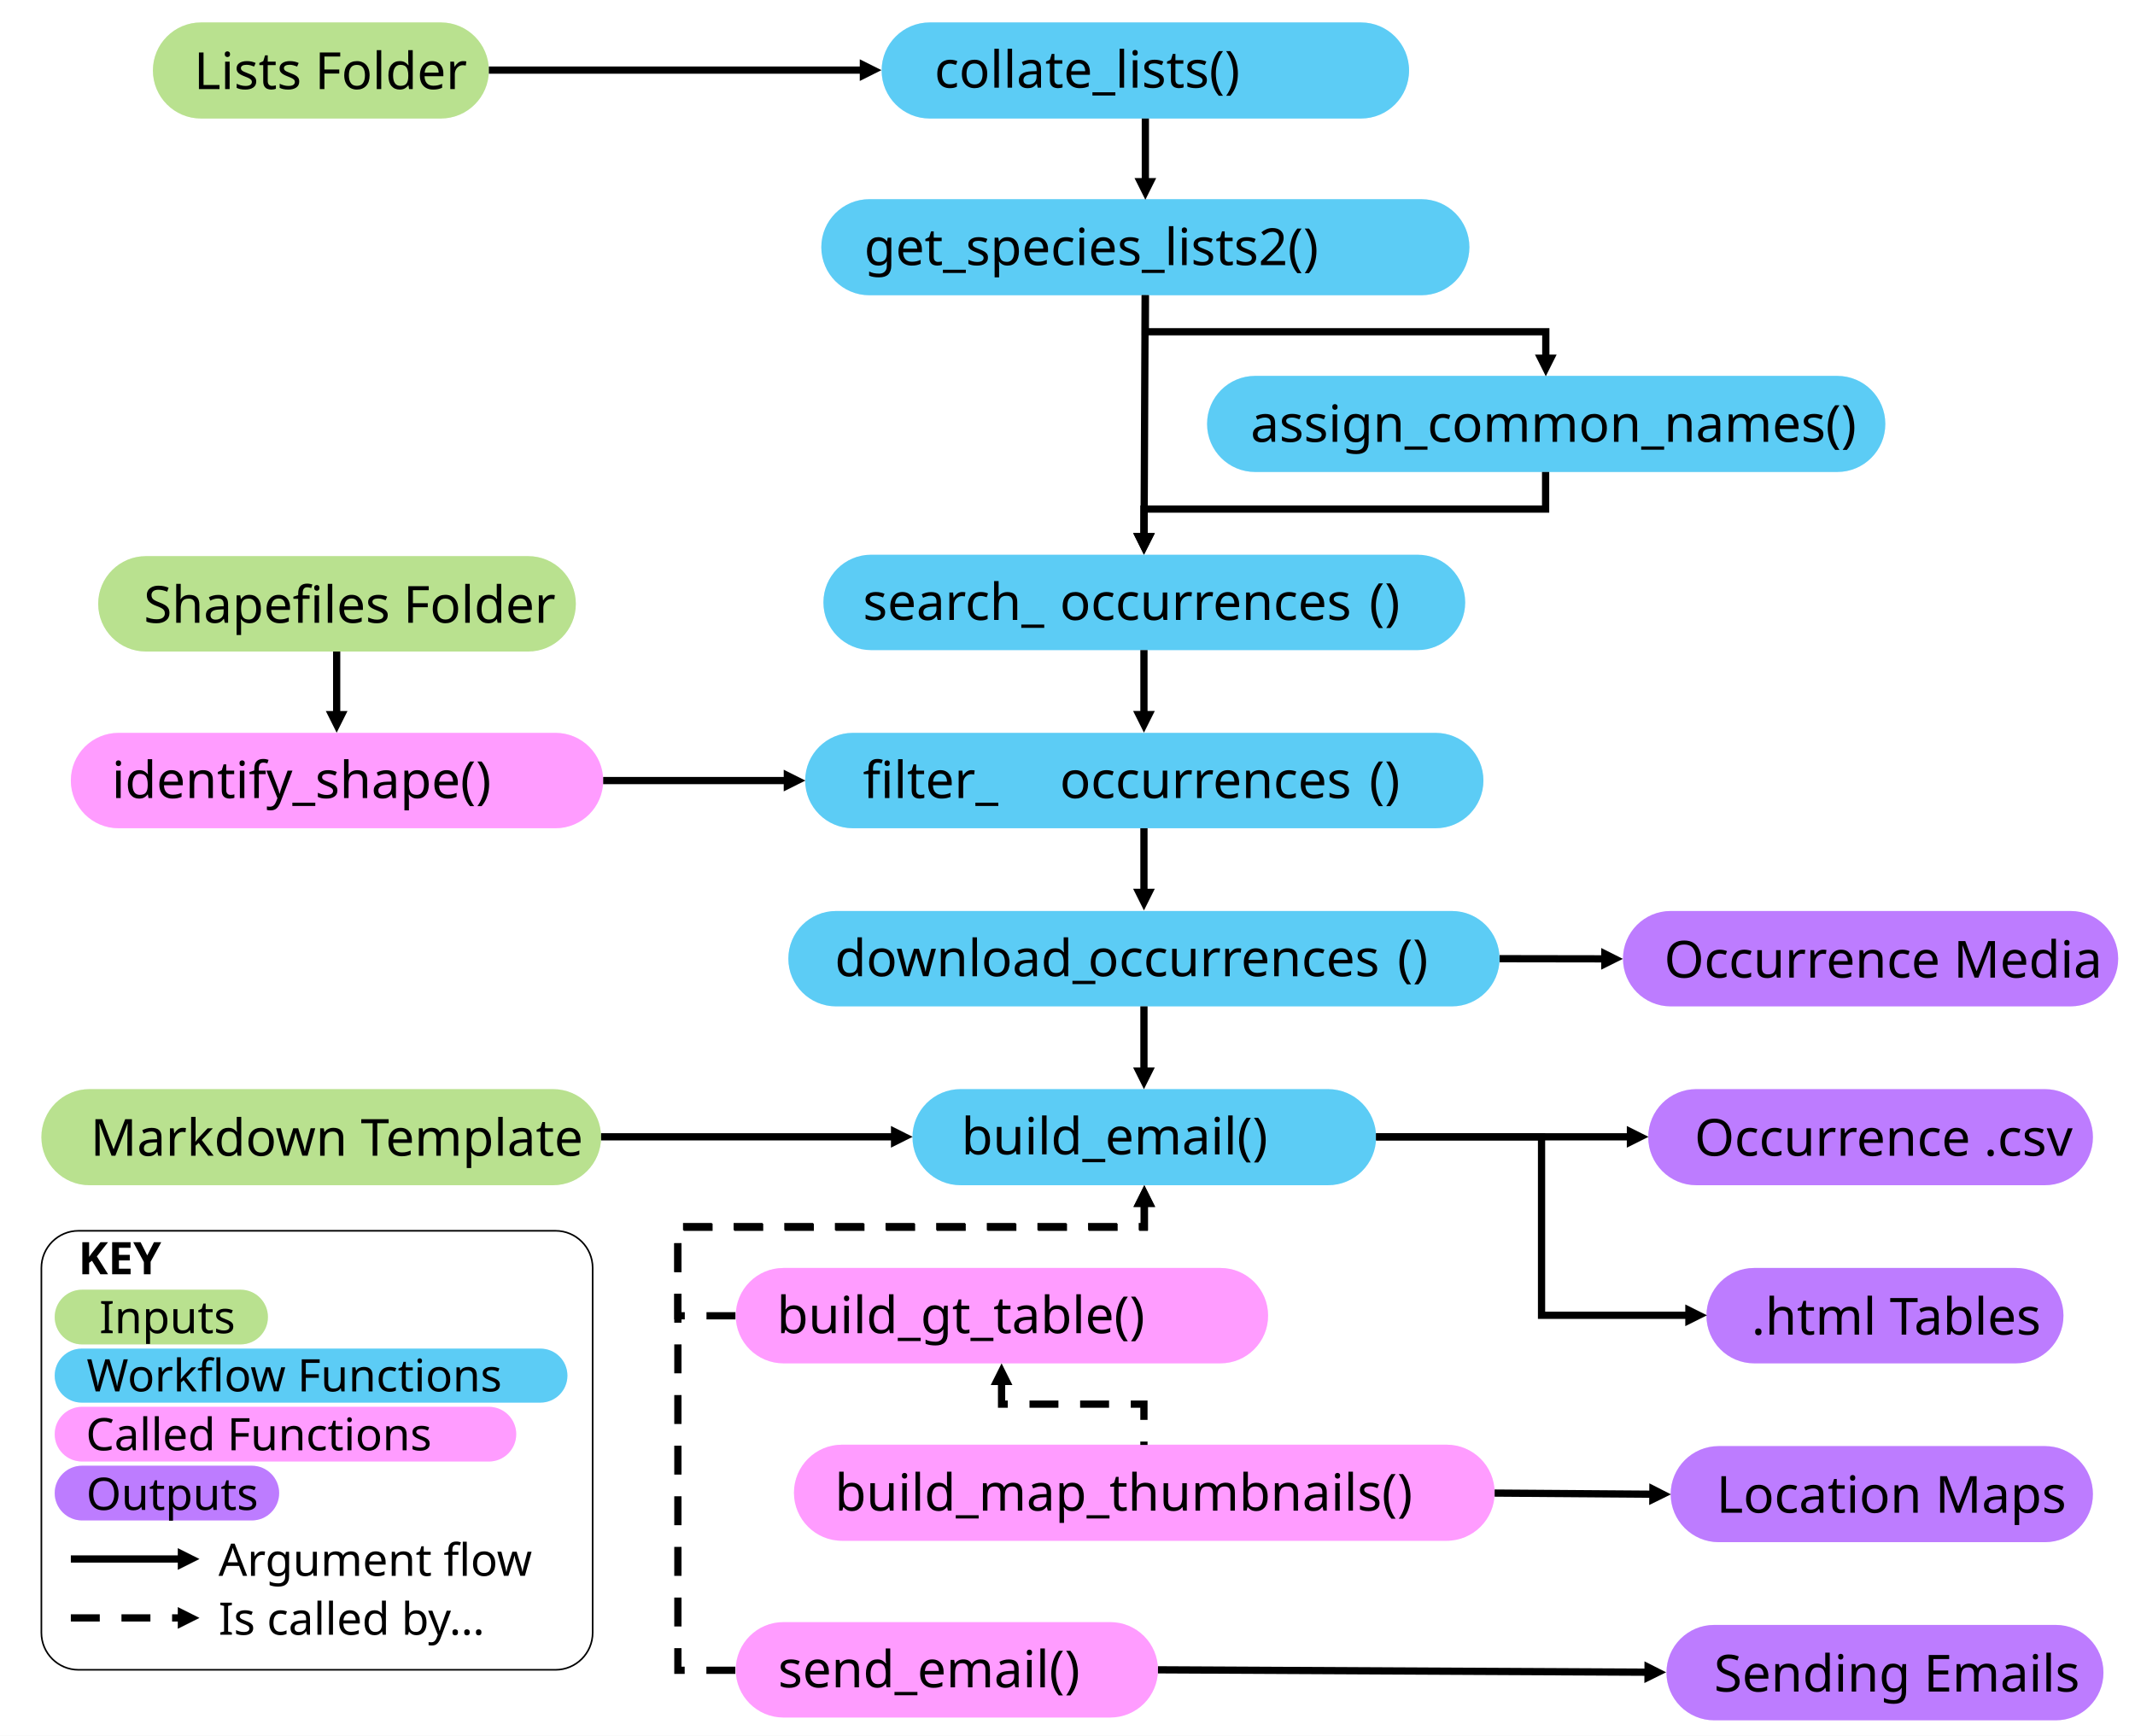
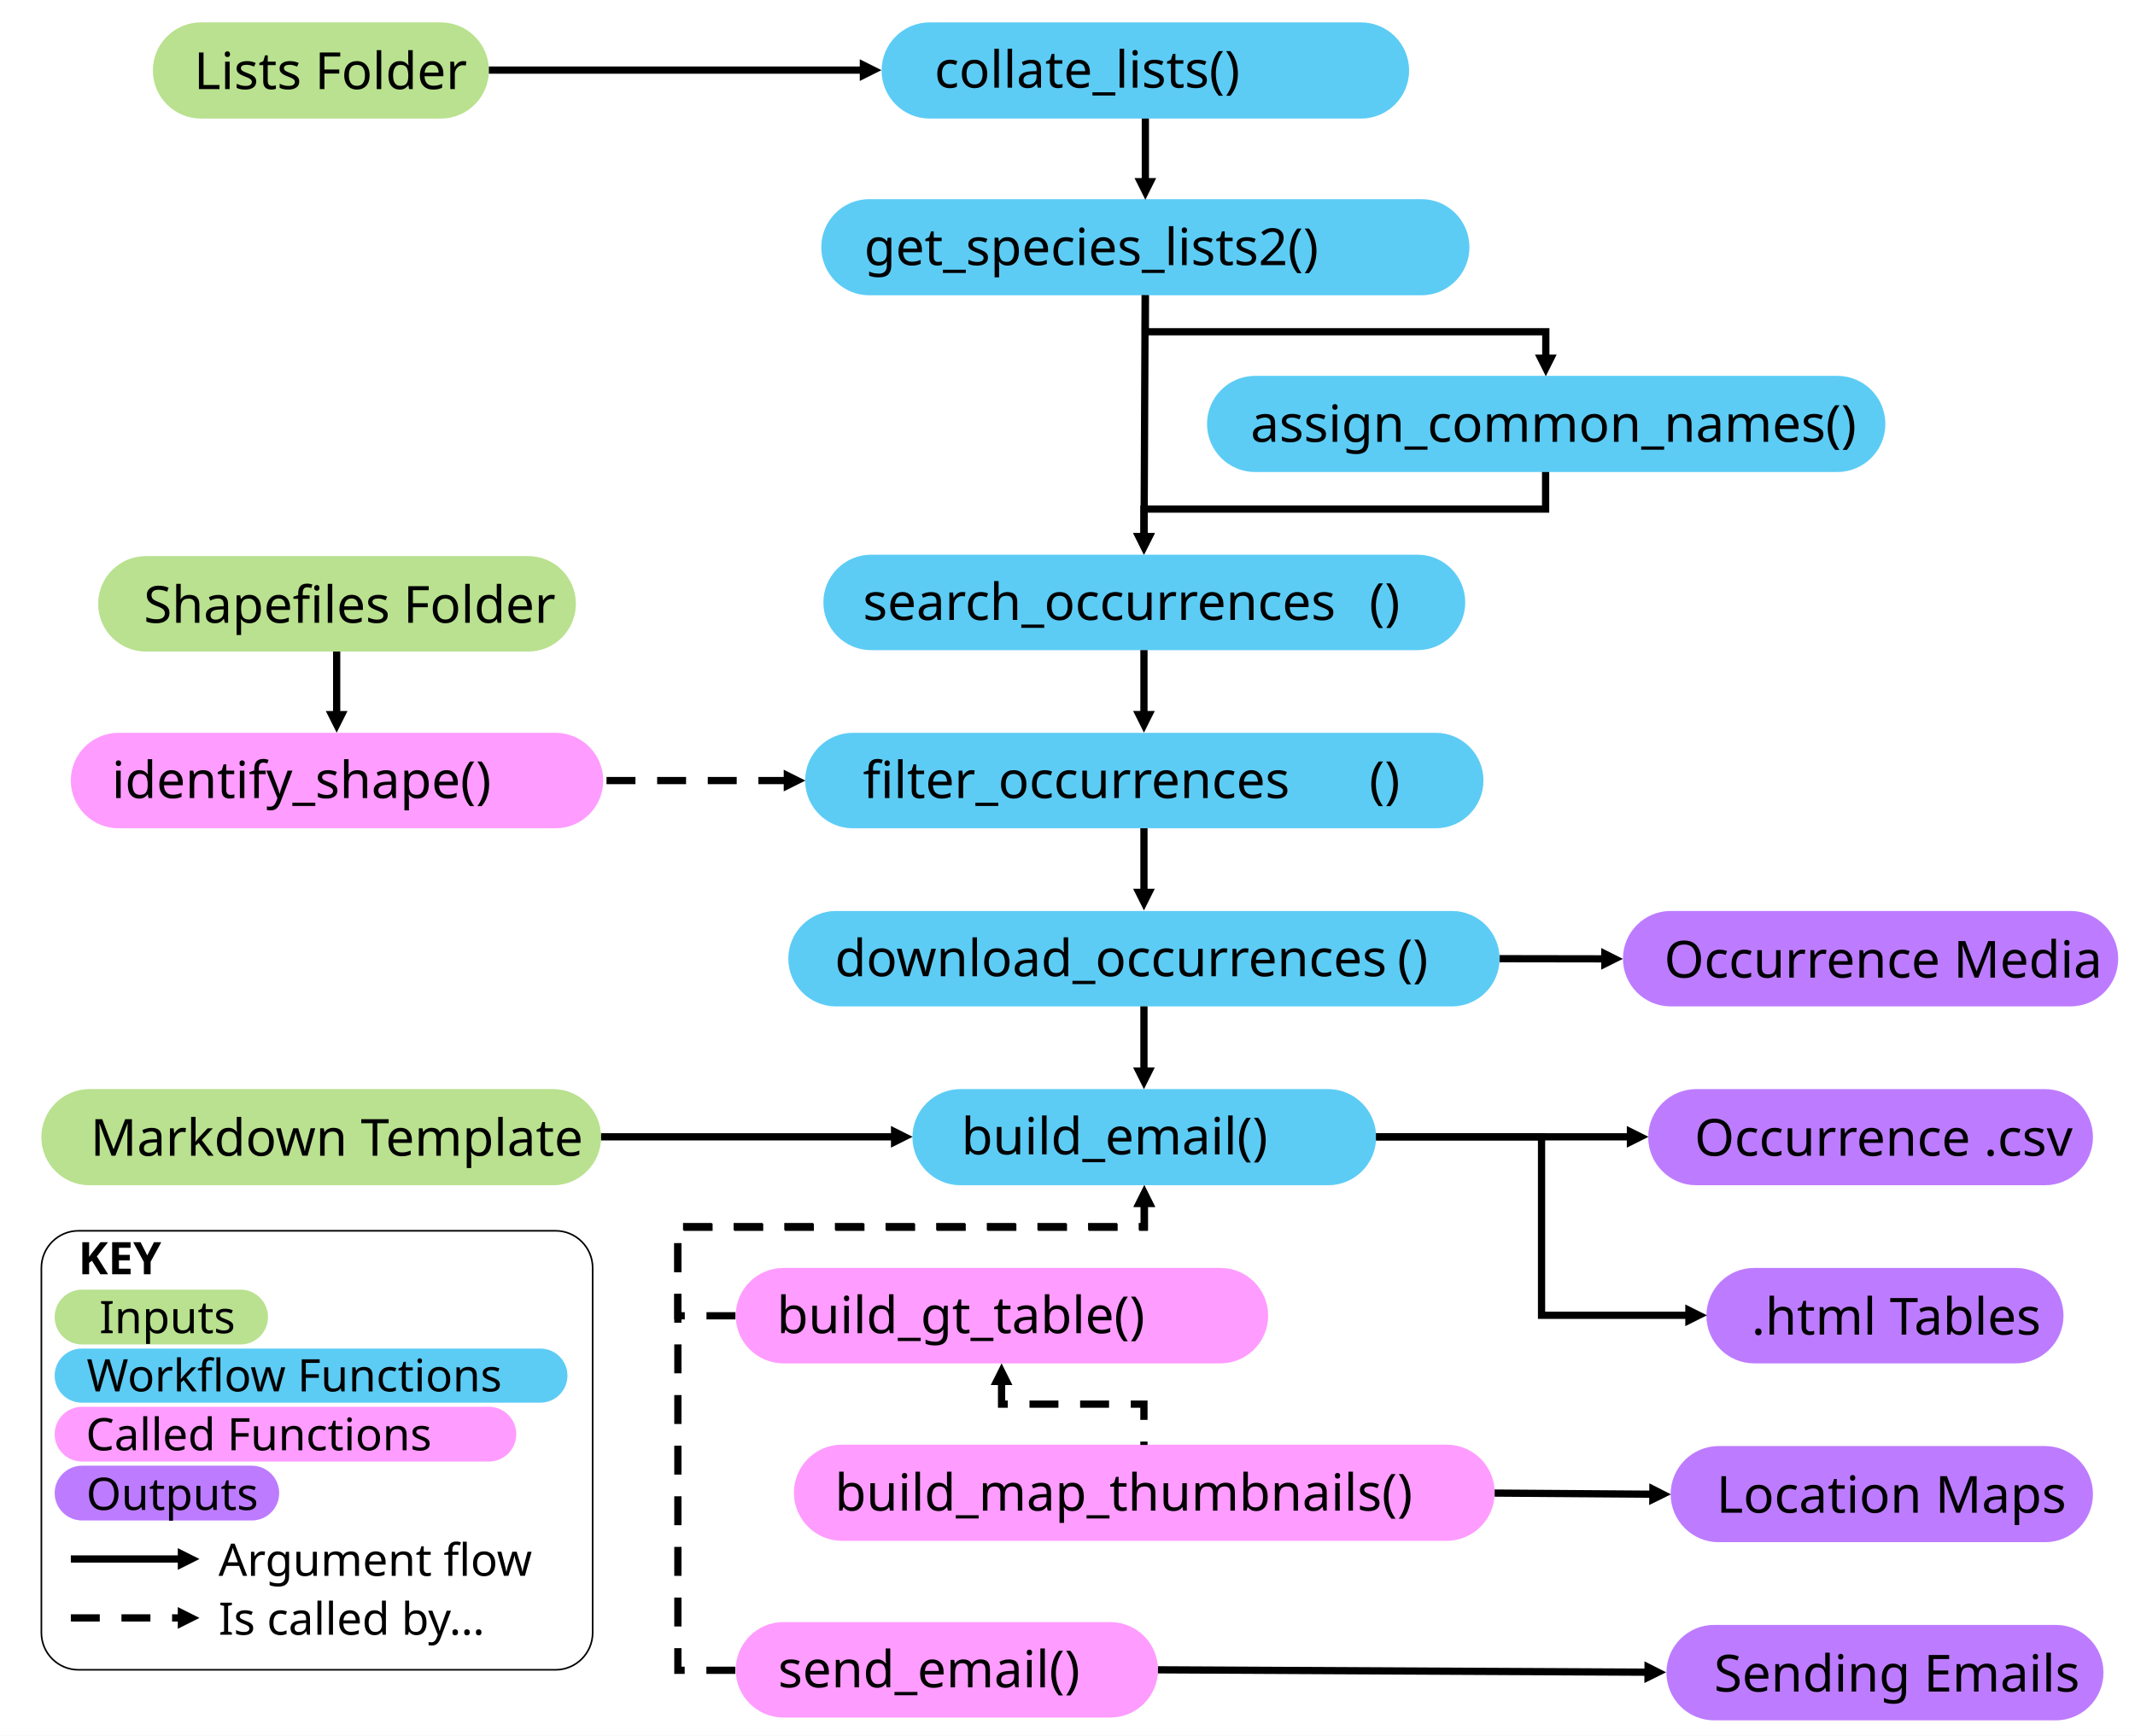
<svg xmlns="http://www.w3.org/2000/svg" width="3044" height="2475" xml:space="preserve" overflow="hidden">
  <defs>
    <clipPath id="clip0">
      <rect x="678" y="0" width="3044" height="2475" />
    </clipPath>
  </defs>
  <g clip-path="url(#clip0)" transform="translate(-678 0)">
    <rect x="678" y="0" width="3044" height="2475" fill="#FFFFFF" />
    <path d="M896 100.5C896 62.669 926.669 32 964.5 32L1306.5 32C1344.33 32 1375 62.669 1375 100.5L1375 100.5C1375 138.332 1344.33 169 1306.5 169L964.5 169C926.669 169 896 138.332 896 100.5Z" fill="#92D050" fill-rule="evenodd" fill-opacity="0.4" />
    <path d="M896 100.5C896 62.669 926.669 32 964.5 32L1306.5 32C1344.33 32 1375 62.669 1375 100.5L1375 100.5C1375 138.332 1344.33 169 1306.5 169L964.5 169C926.669 169 896 138.332 896 100.5Z" fill="#92D050" fill-rule="evenodd" fill-opacity="0.4" />
    <text font-family="Gadugi,Gadugi_MSFontService,sans-serif" font-weight="400" font-size="73" transform="matrix(1 0 0 1 954.535 127)">Lists Folder</text>
    <path d="M1935 100.5C1935 62.669 1965.67 32 2003.5 32L2618.5 32C2656.33 32 2687 62.669 2687 100.5L2687 100.5C2687 138.332 2656.33 169 2618.5 169L2003.5 169C1965.67 169 1935 138.332 1935 100.5Z" fill="#00B0F0" fill-rule="evenodd" fill-opacity="0.4" />
    <path d="M1935 100.5C1935 62.669 1965.67 32 2003.5 32L2618.5 32C2656.33 32 2687 62.669 2687 100.5L2687 100.5C2687 138.332 2656.33 169 2618.5 169L2003.5 169C1965.67 169 1935 138.332 1935 100.5Z" fill="#00B0F0" fill-rule="evenodd" fill-opacity="0.4" />
    <text font-family="Consolas,Consolas_MSFontService,sans-serif" font-weight="400" font-size="73" transform="matrix(1 0 0 1 2010.33 125)">collate_lists()</text>
    <path d="M1849 352.5C1849 314.668 1879.67 284 1917.5 284L2704.5 284C2742.33 284 2773 314.668 2773 352.5L2773 352.5C2773 390.332 2742.33 421 2704.5 421L1917.5 421C1879.67 421 1849 390.332 1849 352.5Z" fill="#00B0F0" fill-rule="evenodd" fill-opacity="0.4" />
    <path d="M1849 352.5C1849 314.668 1879.67 284 1917.5 284L2704.5 284C2742.33 284 2773 314.668 2773 352.5L2773 352.5C2773 390.332 2742.33 421 2704.5 421L1917.5 421C1879.67 421 1849 390.332 1849 352.5Z" fill="#00B0F0" fill-rule="evenodd" fill-opacity="0.4" />
    <text font-family="Consolas,Consolas_MSFontService,sans-serif" font-weight="400" font-size="73" transform="matrix(1 0 0 1 1910.07 378)">get_species_lists2()</text>
    <path d="M2399 604.5C2399 566.668 2429.67 536 2467.5 536L3297.5 536C3335.33 536 3366 566.668 3366 604.5L3366 604.5C3366 642.332 3335.33 673 3297.5 673L2467.5 673C2429.67 673 2399 642.332 2399 604.5Z" fill="#00B0F0" fill-rule="evenodd" fill-opacity="0.4" />
    <path d="M2399 604.5C2399 566.668 2429.67 536 2467.5 536L3297.5 536C3335.33 536 3366 566.668 3366 604.5L3366 604.5C3366 642.332 3335.33 673 3297.5 673L2467.5 673C2429.67 673 2399 642.332 2399 604.5Z" fill="#00B0F0" fill-rule="evenodd" fill-opacity="0.4" />
    <text font-family="Consolas,Consolas_MSFontService,sans-serif" font-weight="400" font-size="73" transform="matrix(1 0 0 1 2460.96 630)">assign_common_names()</text>
    <path d="M1826 1113C1826 1075.44 1856.44 1045 1894 1045L2725 1045C2762.56 1045 2793 1075.44 2793 1113L2793 1113C2793 1150.56 2762.56 1181 2725 1181L1894 1181C1856.44 1181 1826 1150.56 1826 1113Z" fill="#00B0F0" fill-rule="evenodd" fill-opacity="0.4" />
    <path d="M1826 1113C1826 1075.44 1856.44 1045 1894 1045L2725 1045C2762.56 1045 2793 1075.44 2793 1113L2793 1113C2793 1150.56 2762.56 1181 2725 1181L1894 1181C1856.44 1181 1826 1150.56 1826 1113Z" fill="#00B0F0" fill-rule="evenodd" fill-opacity="0.4" />
-     <text font-family="Consolas,Consolas_MSFontService,sans-serif" font-weight="400" font-size="73" transform="matrix(1 0 0 1 1908.33 1138)">filter_<tspan font-size="73" x="280.729" y="0">occurrences</tspan>
-       <tspan font-size="73" x="721.875" y="0">()</tspan>
-     </text>
+     <text font-family="Consolas,Consolas_MSFontService,sans-serif" font-weight="400" font-size="73" transform="matrix(1 0 0 1 1908.33 1138)">filter_occurrences</text>
+     <text font-family="Consolas,Consolas_MSFontService,sans-serif" font-weight="400" font-size="73" transform="matrix(1 0 0 1 2630.21 1138)">()</text>
    <path d="M1979 1621.5C1979 1583.67 2009.67 1553 2047.5 1553L2571.5 1553C2609.33 1553 2640 1583.67 2640 1621.5L2640 1621.5C2640 1659.33 2609.33 1690 2571.5 1690L2047.5 1690C2009.67 1690 1979 1659.33 1979 1621.5Z" fill="#00B0F0" fill-rule="evenodd" fill-opacity="0.4" />
    <path d="M1979 1621.5C1979 1583.67 2009.67 1553 2047.5 1553L2571.5 1553C2609.33 1553 2640 1583.67 2640 1621.5L2640 1621.5C2640 1659.33 2609.33 1690 2571.5 1690L2047.5 1690C2009.67 1690 1979 1659.33 1979 1621.5Z" fill="#00B0F0" fill-rule="evenodd" fill-opacity="0.4" />
    <text font-family="Consolas,Consolas_MSFontService,sans-serif" font-weight="400" font-size="73" transform="matrix(1 0 0 1 2048.69 1646)">build_email()</text>
    <path d="M779 1113C779 1075.44 809.445 1045 847 1045L1470 1045C1507.56 1045 1538 1075.44 1538 1113L1538 1113C1538 1150.56 1507.56 1181 1470 1181L847 1181C809.445 1181 779 1150.56 779 1113Z" fill="#FF66FF" fill-rule="evenodd" fill-opacity="0.4" />
    <path d="M779 1113C779 1075.44 809.445 1045 847 1045L1470 1045C1507.56 1045 1538 1075.44 1538 1113L1538 1113C1538 1150.56 1507.56 1181 1470 1181L847 1181C809.445 1181 779 1150.56 779 1113Z" fill="#FF66FF" fill-rule="evenodd" fill-opacity="0.4" />
    <text font-family="Consolas,Consolas_MSFontService,sans-serif" font-weight="400" font-size="73" transform="matrix(1 0 0 1 837.421 1138)">identify_shape()</text>
    <path d="M818 861C818 823.445 848.445 793 886 793L1431 793C1468.56 793 1499 823.445 1499 861L1499 861C1499 898.556 1468.56 929.001 1431 929.001L886 929C848.445 929 818 898.555 818 861Z" fill="#92D050" fill-rule="evenodd" fill-opacity="0.4" />
    <path d="M818 861C818 823.445 848.445 793 886 793L1431 793C1468.56 793 1499 823.445 1499 861L1499 861C1499 898.556 1468.56 929.001 1431 929.001L886 929C848.445 929 818 898.555 818 861Z" fill="#92D050" fill-rule="evenodd" fill-opacity="0.4" />
    <text font-family="Gadugi,Gadugi_MSFontService,sans-serif" font-weight="400" font-size="73" transform="matrix(1 0 0 1 882.968 888)">Shapefiles Folder</text>
    <path d="M1727 1876C1727 1838.45 1757.44 1808 1795 1808L2418 1808C2455.56 1808 2486 1838.45 2486 1876L2486 1876C2486 1913.56 2455.56 1944 2418 1944L1795 1944C1757.44 1944 1727 1913.56 1727 1876Z" fill="#FF66FF" fill-rule="evenodd" fill-opacity="0.4" />
    <path d="M1727 1876C1727 1838.45 1757.44 1808 1795 1808L2418 1808C2455.56 1808 2486 1838.45 2486 1876L2486 1876C2486 1913.56 2455.56 1944 2418 1944L1795 1944C1757.44 1944 1727 1913.56 1727 1876Z" fill="#FF66FF" fill-rule="evenodd" fill-opacity="0.4" />
    <text font-family="Consolas,Consolas_MSFontService,sans-serif" font-weight="400" font-size="73" transform="matrix(1 0 0 1 1785.57 1901)">build_gt_table()</text>
    <path d="M1810 2128.5C1810 2090.67 1840.67 2060 1878.5 2060L2740.5 2060C2778.33 2060 2809 2090.67 2809 2128.5L2809 2128.5C2809 2166.33 2778.33 2197 2740.5 2197L1878.5 2197C1840.67 2197 1810 2166.33 1810 2128.5Z" fill="#FF66FF" fill-rule="evenodd" fill-opacity="0.4" />
    <path d="M1810 2128.5C1810 2090.67 1840.67 2060 1878.5 2060L2740.5 2060C2778.33 2060 2809 2090.67 2809 2128.5L2809 2128.5C2809 2166.33 2778.33 2197 2740.5 2197L1878.5 2197C1840.67 2197 1810 2166.33 1810 2128.5Z" fill="#FF66FF" fill-rule="evenodd" fill-opacity="0.4" />
    <text font-family="Consolas,Consolas_MSFontService,sans-serif" font-weight="400" font-size="73" transform="matrix(1 0 0 1 1868.23 2154)">build_map_thumbnails()</text>
    <path d="M1727 2381C1727 2343.44 1757.44 2313 1795 2313L2261 2313C2298.56 2313 2329 2343.44 2329 2381L2329 2381C2329 2418.56 2298.56 2449 2261 2449L1795 2449C1757.44 2449 1727 2418.55 1727 2381Z" fill="#FF66FF" fill-rule="evenodd" fill-opacity="0.4" />
    <path d="M1727 2381C1727 2343.44 1757.44 2313 1795 2313L2261 2313C2298.56 2313 2329 2343.44 2329 2381L2329 2381C2329 2418.56 2298.56 2449 2261 2449L1795 2449C1757.44 2449 1727 2418.55 1727 2381Z" fill="#FF66FF" fill-rule="evenodd" fill-opacity="0.4" />
    <text font-family="Consolas,Consolas_MSFontService,sans-serif" font-weight="400" font-size="73" transform="matrix(1 0 0 1 1787.32 2406)">send_email()</text>
    <path d="M737 1621.5C737 1583.67 767.669 1553 805.5 1553L1466.5 1553C1504.33 1553 1535 1583.67 1535 1621.5L1535 1621.5C1535 1659.33 1504.33 1690 1466.5 1690L805.5 1690C767.669 1690 737 1659.33 737 1621.5Z" fill="#92D050" fill-rule="evenodd" fill-opacity="0.4" />
    <path d="M737 1621.5C737 1583.67 767.669 1553 805.5 1553L1466.5 1553C1504.33 1553 1535 1583.67 1535 1621.5L1535 1621.5C1535 1659.33 1504.33 1690 1466.5 1690L805.5 1690C767.669 1690 737 1659.33 737 1621.5Z" fill="#92D050" fill-rule="evenodd" fill-opacity="0.4" />
    <text font-family="Gadugi,Gadugi_MSFontService,sans-serif" font-weight="400" font-size="73" transform="matrix(1 0 0 1 806.974 1648)">Markdown Template</text>
    <path d="M2992 1367C2992 1329.44 3022.44 1299 3060 1299L3630 1299C3667.56 1299 3698 1329.44 3698 1367L3698 1367C3698 1404.56 3667.56 1435 3630 1435L3060 1435C3022.44 1435 2992 1404.56 2992 1367Z" fill="#9933FF" fill-rule="evenodd" fill-opacity="0.4" />
    <path d="M2992 1367C2992 1329.44 3022.44 1299 3060 1299L3630 1299C3667.56 1299 3698 1329.44 3698 1367L3698 1367C3698 1404.56 3667.56 1435 3630 1435L3060 1435C3022.44 1435 2992 1404.56 2992 1367Z" fill="#9933FF" fill-rule="evenodd" fill-opacity="0.4" />
    <text font-family="Gadugi,Gadugi_MSFontService,sans-serif" font-weight="400" font-size="73" transform="matrix(1 0 0 1 3050.68 1394)">Occurrence Media</text>
    <path d="M3060 2130.5C3060 2092.67 3090.67 2062 3128.5 2062L3593.5 2062C3631.33 2062 3662 2092.67 3662 2130.5L3662 2130.5C3662 2168.33 3631.33 2199 3593.5 2199L3128.5 2199C3090.67 2199 3060 2168.33 3060 2130.5Z" fill="#9933FF" fill-rule="evenodd" fill-opacity="0.4" />
    <path d="M3060 2130.5C3060 2092.67 3090.67 2062 3128.5 2062L3593.5 2062C3631.33 2062 3662 2092.67 3662 2130.5L3662 2130.5C3662 2168.33 3631.33 2199 3593.5 2199L3128.5 2199C3090.67 2199 3060 2168.33 3060 2130.5Z" fill="#9933FF" fill-rule="evenodd" fill-opacity="0.4" />
    <text font-family="Gadugi,Gadugi_MSFontService,sans-serif" font-weight="400" font-size="73" transform="matrix(1 0 0 1 3125.22 2157)">Location Maps</text>
    <path d="M3054 2385C3054 2347.44 3084.44 2317 3122 2317L3609 2317C3646.56 2317 3677 2347.44 3677 2385L3677 2385C3677 2422.56 3646.56 2453 3609 2453L3122 2453C3084.44 2453 3054 2422.56 3054 2385Z" fill="#9933FF" fill-rule="evenodd" fill-opacity="0.4" />
    <path d="M3054 2385C3054 2347.44 3084.44 2317 3122 2317L3609 2317C3646.56 2317 3677 2347.44 3677 2385L3677 2385C3677 2422.56 3646.56 2453 3609 2453L3122 2453C3084.44 2453 3054 2422.56 3054 2385Z" fill="#9933FF" fill-rule="evenodd" fill-opacity="0.4" />
    <text font-family="Gadugi,Gadugi_MSFontService,sans-serif" font-weight="400" font-size="73" transform="matrix(1 0 0 1 3121.74 2412)">Sending Emails</text>
    <path d="M3028 1621.5C3028 1583.67 3058.67 1553 3096.5 1553L3593.5 1553C3631.33 1553 3662 1583.67 3662 1621.5L3662 1621.5C3662 1659.33 3631.33 1690 3593.5 1690L3096.5 1690C3058.67 1690 3028 1659.33 3028 1621.5Z" fill="#9933FF" fill-rule="evenodd" fill-opacity="0.4" />
    <path d="M3028 1621.5C3028 1583.67 3058.67 1553 3096.5 1553L3593.5 1553C3631.33 1553 3662 1583.67 3662 1621.5L3662 1621.5C3662 1659.33 3631.33 1690 3593.5 1690L3096.5 1690C3058.67 1690 3028 1659.33 3028 1621.5Z" fill="#9933FF" fill-rule="evenodd" fill-opacity="0.4" />
    <text font-family="Gadugi,Gadugi_MSFontService,sans-serif" font-weight="400" font-size="73" transform="matrix(1 0 0 1 3093.93 1648)">Occurrence .csv</text>
    <path d="M3111 1876C3111 1838.44 3141.44 1808 3179 1808L3552 1808C3589.56 1808 3620 1838.44 3620 1876L3620 1876C3620 1913.56 3589.56 1944 3552 1944L3179 1944C3141.44 1944 3111 1913.56 3111 1876Z" fill="#9933FF" fill-rule="evenodd" fill-opacity="0.4" />
    <path d="M3111 1876C3111 1838.44 3141.44 1808 3179 1808L3552 1808C3589.56 1808 3620 1838.44 3620 1876L3620 1876C3620 1913.56 3589.56 1944 3552 1944L3179 1944C3141.44 1944 3111 1913.56 3111 1876Z" fill="#9933FF" fill-rule="evenodd" fill-opacity="0.4" />
    <text font-family="Gadugi,Gadugi_MSFontService,sans-serif" font-weight="400" font-size="73" transform="matrix(1 0 0 1 3175.18 1903)">.html Tables</text>
    <path d="M1375 94.844 1908.98 94.844 1908.98 105.157 1375 105.156ZM1903.83 84.532 1934.76 100 1903.83 115.469Z" />
    <path d="M5.156-1.60617e-05 5.157 90.075-5.156 90.075-5.156 1.60617e-05ZM15.469 84.919 0 115.856-15.469 84.919Z" transform="matrix(-1 0 0 1 2311 169)" />
    <path d="M5.156-3.17523e-05 5.157 91.429-5.156 91.43-5.156 3.17523e-05ZM15.469 86.273 0.001 117.211-15.468 86.273Z" transform="matrix(-1 0 0 1 2309 1181)" />
    <path d="M5.156-1.60716e-05 5.157 90.004-5.156 90.004-5.156 1.60716e-05ZM15.469 84.848 0 115.785-15.469 84.848Z" transform="matrix(-1 0 0 1 1158 929)" />
    <path d="M1535 1615.84 1953.45 1615.84 1953.45 1626.16 1535 1626.16ZM1948.3 1605.53 1979.23 1621 1948.3 1636.47Z" />
    <path d="M2816.01 1361.84 2966.08 1362.07 2966.07 1372.38 2815.99 1372.16ZM2960.94 1351.75 2991.86 1367.26 2960.9 1382.69Z" />
    <path d="M2640 1615.84 3002.61 1615.86 3002.61 1626.18 2640 1626.16ZM2997.46 1605.55 3028.39 1621.02 2997.45 1636.49Z" />
    <path d="M0-5.156 57.201-5.156 57.201 570.942 52.045 565.786 89.769 565.786 89.769 576.098 46.889 576.098 46.889 0 52.045 5.156 0 5.156ZM84.613 555.473 115.551 570.942 84.613 586.411Z" transform="matrix(1.83697e-16 1 1 -1.83697e-16 2311 421)" />
    <path d="M2886.83 673 2886.83 731.037 2309 731.037 2314.16 725.88 2314.16 765.279 2303.84 765.279 2303.84 720.724 2881.68 720.724 2876.52 725.88 2876.52 673ZM2324.47 760.123 2309 791.06 2293.53 760.123Z" />
    <path d="M2314.67 1715.78 2314.67 1754.17 2301.49 1754.17 2301.49 1743.85 2309.52 1743.85 2304.36 1749.01 2304.36 1715.78ZM2270.56 1754.17 2229.31 1754.17 2229.31 1743.85 2270.56 1743.85ZM2198.37 1754.17 2157.12 1754.17 2157.12 1743.85 2198.37 1743.85ZM2126.18 1754.17 2084.93 1754.17 2084.93 1743.85 2126.18 1743.85ZM2053.99 1754.17 2012.74 1754.17 2012.74 1743.85 2053.99 1743.85ZM1981.81 1754.17 1940.56 1754.17 1940.56 1743.85 1981.81 1743.85ZM1909.62 1754.17 1868.37 1754.17 1868.37 1743.85 1909.62 1743.85ZM1837.43 1754.17 1796.18 1754.17 1796.18 1743.85 1837.43 1743.85ZM1765.24 1754.17 1723.99 1754.17 1723.99 1743.85 1765.24 1743.85ZM1693.06 1754.17 1651.81 1754.17 1651.81 1743.85 1693.06 1743.85ZM1649.66 1772.64 1649.66 1813.89 1639.34 1813.89 1639.34 1772.64ZM1649.66 1844.83 1649.66 1876.23 1644.5 1871.07 1654.35 1871.07 1654.35 1881.38 1639.34 1881.38 1639.34 1844.83ZM1685.29 1871.07 1726.54 1871.07 1726.54 1881.38 1685.29 1881.38ZM2294.05 1720.94 2309.52 1690 2324.98 1720.94Z" />
    <path d="M2314.67 1715.78 2314.67 1755.11 2302.43 1755.11 2302.43 1744.79 2309.52 1744.79 2304.36 1749.95 2304.36 1715.78ZM2271.5 1755.11 2230.25 1755.11 2230.25 1744.79 2271.5 1744.79ZM2199.31 1755.11 2158.06 1755.11 2158.06 1744.79 2199.31 1744.79ZM2127.12 1755.11 2085.87 1755.11 2085.87 1744.79 2127.12 1744.79ZM2054.93 1755.11 2013.68 1755.11 2013.68 1744.79 2054.93 1744.79ZM1982.75 1755.11 1941.5 1755.11 1941.5 1744.79 1982.75 1744.79ZM1910.56 1755.11 1869.31 1755.11 1869.31 1744.79 1910.56 1744.79ZM1838.37 1755.11 1797.12 1755.11 1797.12 1744.79 1838.37 1744.79ZM1766.18 1755.11 1724.93 1755.11 1724.93 1744.79 1766.18 1744.79ZM1694 1755.11 1652.75 1755.11 1652.75 1744.79 1694 1744.79ZM1649.65 1772.64 1649.65 1813.89 1639.34 1813.89 1639.34 1772.64ZM1649.65 1844.83 1649.65 1886.08 1639.34 1886.08 1639.34 1844.83ZM1649.65 1917.01 1649.65 1958.26 1639.34 1958.26 1639.34 1917.01ZM1649.65 1989.2 1649.65 2030.45 1639.34 2030.45 1639.34 1989.2ZM1649.65 2061.39 1649.65 2102.64 1639.34 2102.64 1639.34 2061.39ZM1649.65 2133.58 1649.65 2174.83 1639.34 2174.83 1639.34 2133.58ZM1649.65 2205.76 1649.65 2247.01 1639.34 2247.01 1639.34 2205.76ZM1649.65 2277.95 1649.65 2319.2 1639.34 2319.2 1639.34 2277.95ZM1649.65 2350.14 1649.65 2381.7 1644.5 2376.54 1654.19 2376.54 1654.19 2386.85 1639.34 2386.85 1639.34 2350.14ZM1685.13 2376.54 1726.38 2376.54 1726.38 2386.85 1685.13 2386.85ZM2294.05 1720.94 2309.52 1690 2324.98 1720.94Z" />
    <path d="M5.156-0.024 6.771 344.223-3.541 344.272-5.156 0.024ZM17.059 339.018 1.736 370.028-13.878 339.163Z" transform="matrix(-1 0 0 1 2310.74 421)" />
    <path d="M25.781-5.156 63.315-5.156 63.315 8.872 53.003 8.872 53.003 0 58.159 5.156 25.781 5.156ZM63.315 39.81 63.315 81.06 53.003 81.06 53.003 39.81ZM63.315 111.997 63.315 153.247 53.003 153.247 53.003 111.997ZM63.315 184.185 63.315 202.971 58.159 197.815 80.623 197.815 80.623 208.127 53.003 208.127 53.003 184.185ZM111.56 197.815 116.318 197.815 116.318 208.127 111.56 208.127ZM30.938 15.469 0 0 30.938-15.469Z" transform="matrix(1.83697e-16 1 1 -1.83697e-16 2106 1944)" />
    <path d="M2809.04 2123.84 3034.63 2125.46 3034.56 2135.78 2808.96 2134.16ZM3029.55 2115.11 3060.38 2130.8 3029.33 2146.05Z" />
    <path d="M2640 1615.84 2881.03 1615.84 2881.03 1875.5 2875.87 1870.34 3085.97 1870.34 3085.97 1880.65 2870.72 1880.65 2870.72 1621 2875.87 1626.16 2640 1626.16ZM3080.81 1860.03 3111.75 1875.5 3080.81 1890.97Z" />
    <path d="M2329.03 2375.84 3027.74 2379.26 3027.69 2389.58 2328.97 2386.16ZM3022.64 2368.93 3053.5 2384.55 3022.49 2399.86Z" />
-     <path d="M1538 1107.84 1800.55 1107.84 1800.55 1118.16 1538 1118.16ZM1795.4 1097.53 1826.33 1113 1795.4 1128.47Z" />
+     <path d="M25.781-5.156 67.031-5.156 67.031 5.156 25.781 5.156ZM97.969-5.156 139.219-5.156 139.218 5.156 97.969 5.156ZM170.156-5.156 211.406-5.156 211.406 5.157 170.156 5.156ZM242.344-5.156 283.594-5.156 283.594 5.157 242.344 5.157ZM30.938 15.469 0 0 30.938-15.469Z" transform="matrix(-1 0 0 1 1826.33 1113)" />
    <path d="M756 1878C756 1856.46 773.461 1839 795 1839L1021 1839C1042.54 1839 1060 1856.46 1060 1878L1060 1878C1060 1899.54 1042.54 1917 1021 1917L795 1917C773.461 1917 756 1899.54 756 1878Z" fill="#92D050" fill-rule="evenodd" fill-opacity="0.4" />
    <path d="M756 1878C756 1856.46 773.461 1839 795 1839L1021 1839C1042.54 1839 1060 1856.46 1060 1878L1060 1878C1060 1899.54 1042.54 1917 1021 1917L795 1917C773.461 1917 756 1899.54 756 1878Z" fill="#92D050" fill-rule="evenodd" fill-opacity="0.4" />
    <text font-family="Gadugi,Gadugi_MSFontService,sans-serif" font-weight="400" font-size="64" transform="matrix(1 0 0 1 819.569 1901)">Inputs</text>
    <path d="M756 1961.5C756 1940.24 773.237 1923 794.5 1923L1448.5 1923C1469.76 1923 1487 1940.24 1487 1961.5L1487 1961.5C1487 1982.76 1469.76 2000 1448.5 2000L794.5 2000C773.237 2000 756 1982.76 756 1961.5Z" fill="#00B0F0" fill-rule="evenodd" fill-opacity="0.4" />
    <path d="M756 1961.5C756 1940.24 773.237 1923 794.5 1923L1448.5 1923C1469.76 1923 1487 1940.24 1487 1961.5L1487 1961.5C1487 1982.76 1469.76 2000 1448.5 2000L794.5 2000C773.237 2000 756 1982.76 756 1961.5Z" fill="#00B0F0" fill-rule="evenodd" fill-opacity="0.4" />
    <text font-family="Consolas,Consolas_MSFontService,sans-serif" font-weight="400" font-size="64" transform="matrix(1 0 0 1 801.555 1984)">Workflow Functions</text>
    <path d="M756 2045C756 2023.46 773.461 2006 795 2006L1375 2006C1396.54 2006 1414 2023.46 1414 2045L1414 2045C1414 2066.54 1396.54 2084 1375 2084L795 2084C773.461 2084 756 2066.54 756 2045Z" fill="#FF66FF" fill-rule="evenodd" fill-opacity="0.4" />
    <path d="M756 2045C756 2023.46 773.461 2006 795 2006L1375 2006C1396.54 2006 1414 2023.46 1414 2045L1414 2045C1414 2066.54 1396.54 2084 1375 2084L795 2084C773.461 2084 756 2066.54 756 2045Z" fill="#FF66FF" fill-rule="evenodd" fill-opacity="0.4" />
    <text font-family="Consolas,Consolas_MSFontService,sans-serif" font-weight="400" font-size="64" transform="matrix(1 0 0 1 800.459 2068)">Called Functions</text>
    <path d="M756 2129C756 2107.46 773.461 2090 795 2090L1037 2090C1058.54 2090 1076 2107.46 1076 2129L1076 2129C1076 2150.54 1058.54 2168 1037 2168L795 2168C773.461 2168 756 2150.54 756 2129Z" fill="#9933FF" fill-rule="evenodd" fill-opacity="0.4" />
    <path d="M756 2129C756 2107.46 773.461 2090 795 2090L1037 2090C1058.54 2090 1076 2107.46 1076 2129L1076 2129C1076 2150.54 1058.54 2168 1037 2168L795 2168C773.461 2168 756 2150.54 756 2129Z" fill="#9933FF" fill-rule="evenodd" fill-opacity="0.4" />
-     <text font-family="Gadugi,Gadugi_MSFontService,sans-serif" font-weight="400" font-size="64" transform="matrix(1 0 0 1 800.949 2153)">Outputs<tspan font-weight="700" font-size="64" x="-11.315" y="-336">KEY</tspan>
-       <tspan font-size="64" x="188.591" y="94">Argument flow</tspan>
-     </text>
+     <text font-family="Gadugi,Gadugi_MSFontService,sans-serif" font-weight="400" font-size="64" transform="matrix(1 0 0 1 800.949 2153)">Outputs</text>
+     <text font-family="Gadugi,Gadugi_MSFontService,sans-serif" font-weight="700" font-size="64" transform="matrix(1 0 0 1 789.634 1817)">KEY</text>
+     <text font-family="Gadugi,Gadugi_MSFontService,sans-serif" font-weight="400" font-size="64" transform="matrix(1 0 0 1 989.54 2247)">Argument flow</text>
    <path d="M779 2217.84 936.629 2217.84 936.629 2228.16 779 2228.16ZM931.473 2207.53 962.41 2223 931.473 2238.47Z" />
    <text font-family="Gadugi,Gadugi_MSFontService,sans-serif" font-weight="400" font-size="64" transform="matrix(1 0 0 1 989.54 2331)">Is called by…</text>
    <path d="M779 2301.84 820.25 2301.84 820.25 2312.16 779 2312.16ZM851.187 2301.84 892.437 2301.84 892.437 2312.16 851.187 2312.16ZM923.375 2301.84 936.629 2301.84 936.629 2312.16 923.375 2312.16ZM931.473 2291.53 962.41 2307 931.473 2322.47Z" />
    <path d="M737 1807.98C737 1778.72 760.719 1755 789.979 1755L1470.02 1755C1499.28 1755 1523 1778.72 1523 1807.98L1523 2328.02C1523 2357.28 1499.28 2381 1470.02 2381L789.979 2381C760.719 2381 737 2357.28 737 2328.02Z" stroke="#000000" stroke-width="2.292" stroke-miterlimit="8" fill="none" fill-rule="evenodd" />
    <path d="M1852 859C1852 821.445 1882.45 791 1920 791L2699 791C2736.56 791 2767 821.445 2767 859L2767 859C2767 896.556 2736.55 927.001 2699 927.001L1920 927C1882.45 927 1852 896.555 1852 859Z" fill="#00B0F0" fill-rule="evenodd" fill-opacity="0.4" />
    <path d="M1852 859C1852 821.445 1882.45 791 1920 791L2699 791C2736.56 791 2767 821.445 2767 859L2767 859C2767 896.556 2736.55 927.001 2699 927.001L1920 927C1882.45 927 1852 896.555 1852 859Z" fill="#00B0F0" fill-rule="evenodd" fill-opacity="0.4" />
-     <text font-family="Consolas,Consolas_MSFontService,sans-serif" font-weight="400" font-size="73" transform="matrix(1 0 0 1 1908.33 884)">search_<tspan font-size="73" x="280.729" y="0">occurrences</tspan>
-       <tspan font-size="73" x="721.875" y="0">()</tspan>
-     </text>
+     <text font-family="Consolas,Consolas_MSFontService,sans-serif" font-weight="400" font-size="73" transform="matrix(1 0 0 1 1908.33 884)">search_occurrences</text>
+     <text font-family="Consolas,Consolas_MSFontService,sans-serif" font-weight="400" font-size="73" transform="matrix(1 0 0 1 2630.21 884)">()</text>
    <path d="M1802 1367C1802 1329.44 1832.44 1299 1870 1299L2748 1299C2785.56 1299 2816 1329.44 2816 1367L2816 1367C2816 1404.56 2785.56 1435 2748 1435L1870 1435C1832.44 1435 1802 1404.56 1802 1367Z" fill="#00B0F0" fill-rule="evenodd" fill-opacity="0.4" />
    <path d="M1802 1367C1802 1329.44 1832.44 1299 1870 1299L2748 1299C2785.56 1299 2816 1329.44 2816 1367L2816 1367C2816 1404.56 2785.56 1435 2748 1435L1870 1435C1832.44 1435 1802 1404.56 1802 1367Z" fill="#00B0F0" fill-rule="evenodd" fill-opacity="0.4" />
-     <text font-family="Consolas,Consolas_MSFontService,sans-serif" font-weight="400" font-size="73" transform="matrix(1 0 0 1 1868.23 1392)">download_<tspan font-size="73" x="360.938" y="0">occurrences</tspan>
-       <tspan font-size="73" x="802.083" y="0">()</tspan>
-     </text>
+     <text font-family="Consolas,Consolas_MSFontService,sans-serif" font-weight="400" font-size="73" transform="matrix(1 0 0 1 1868.23 1392)">download_occurrences</text>
+     <text font-family="Consolas,Consolas_MSFontService,sans-serif" font-weight="400" font-size="73" transform="matrix(1 0 0 1 2670.31 1392)">()</text>
    <path d="M5.156-1.58109e-05 5.157 91.913-5.156 91.913-5.156 1.58109e-05ZM15.469 86.756 0 117.694-15.469 86.756Z" transform="matrix(-1 0 0 1 2309 927)" />
    <path d="M2314.16 1435 2314.16 1527.3 2303.84 1527.3 2303.84 1435ZM2324.47 1522.14 2309 1553.08 2293.53 1522.14Z" />
  </g>
</svg>
